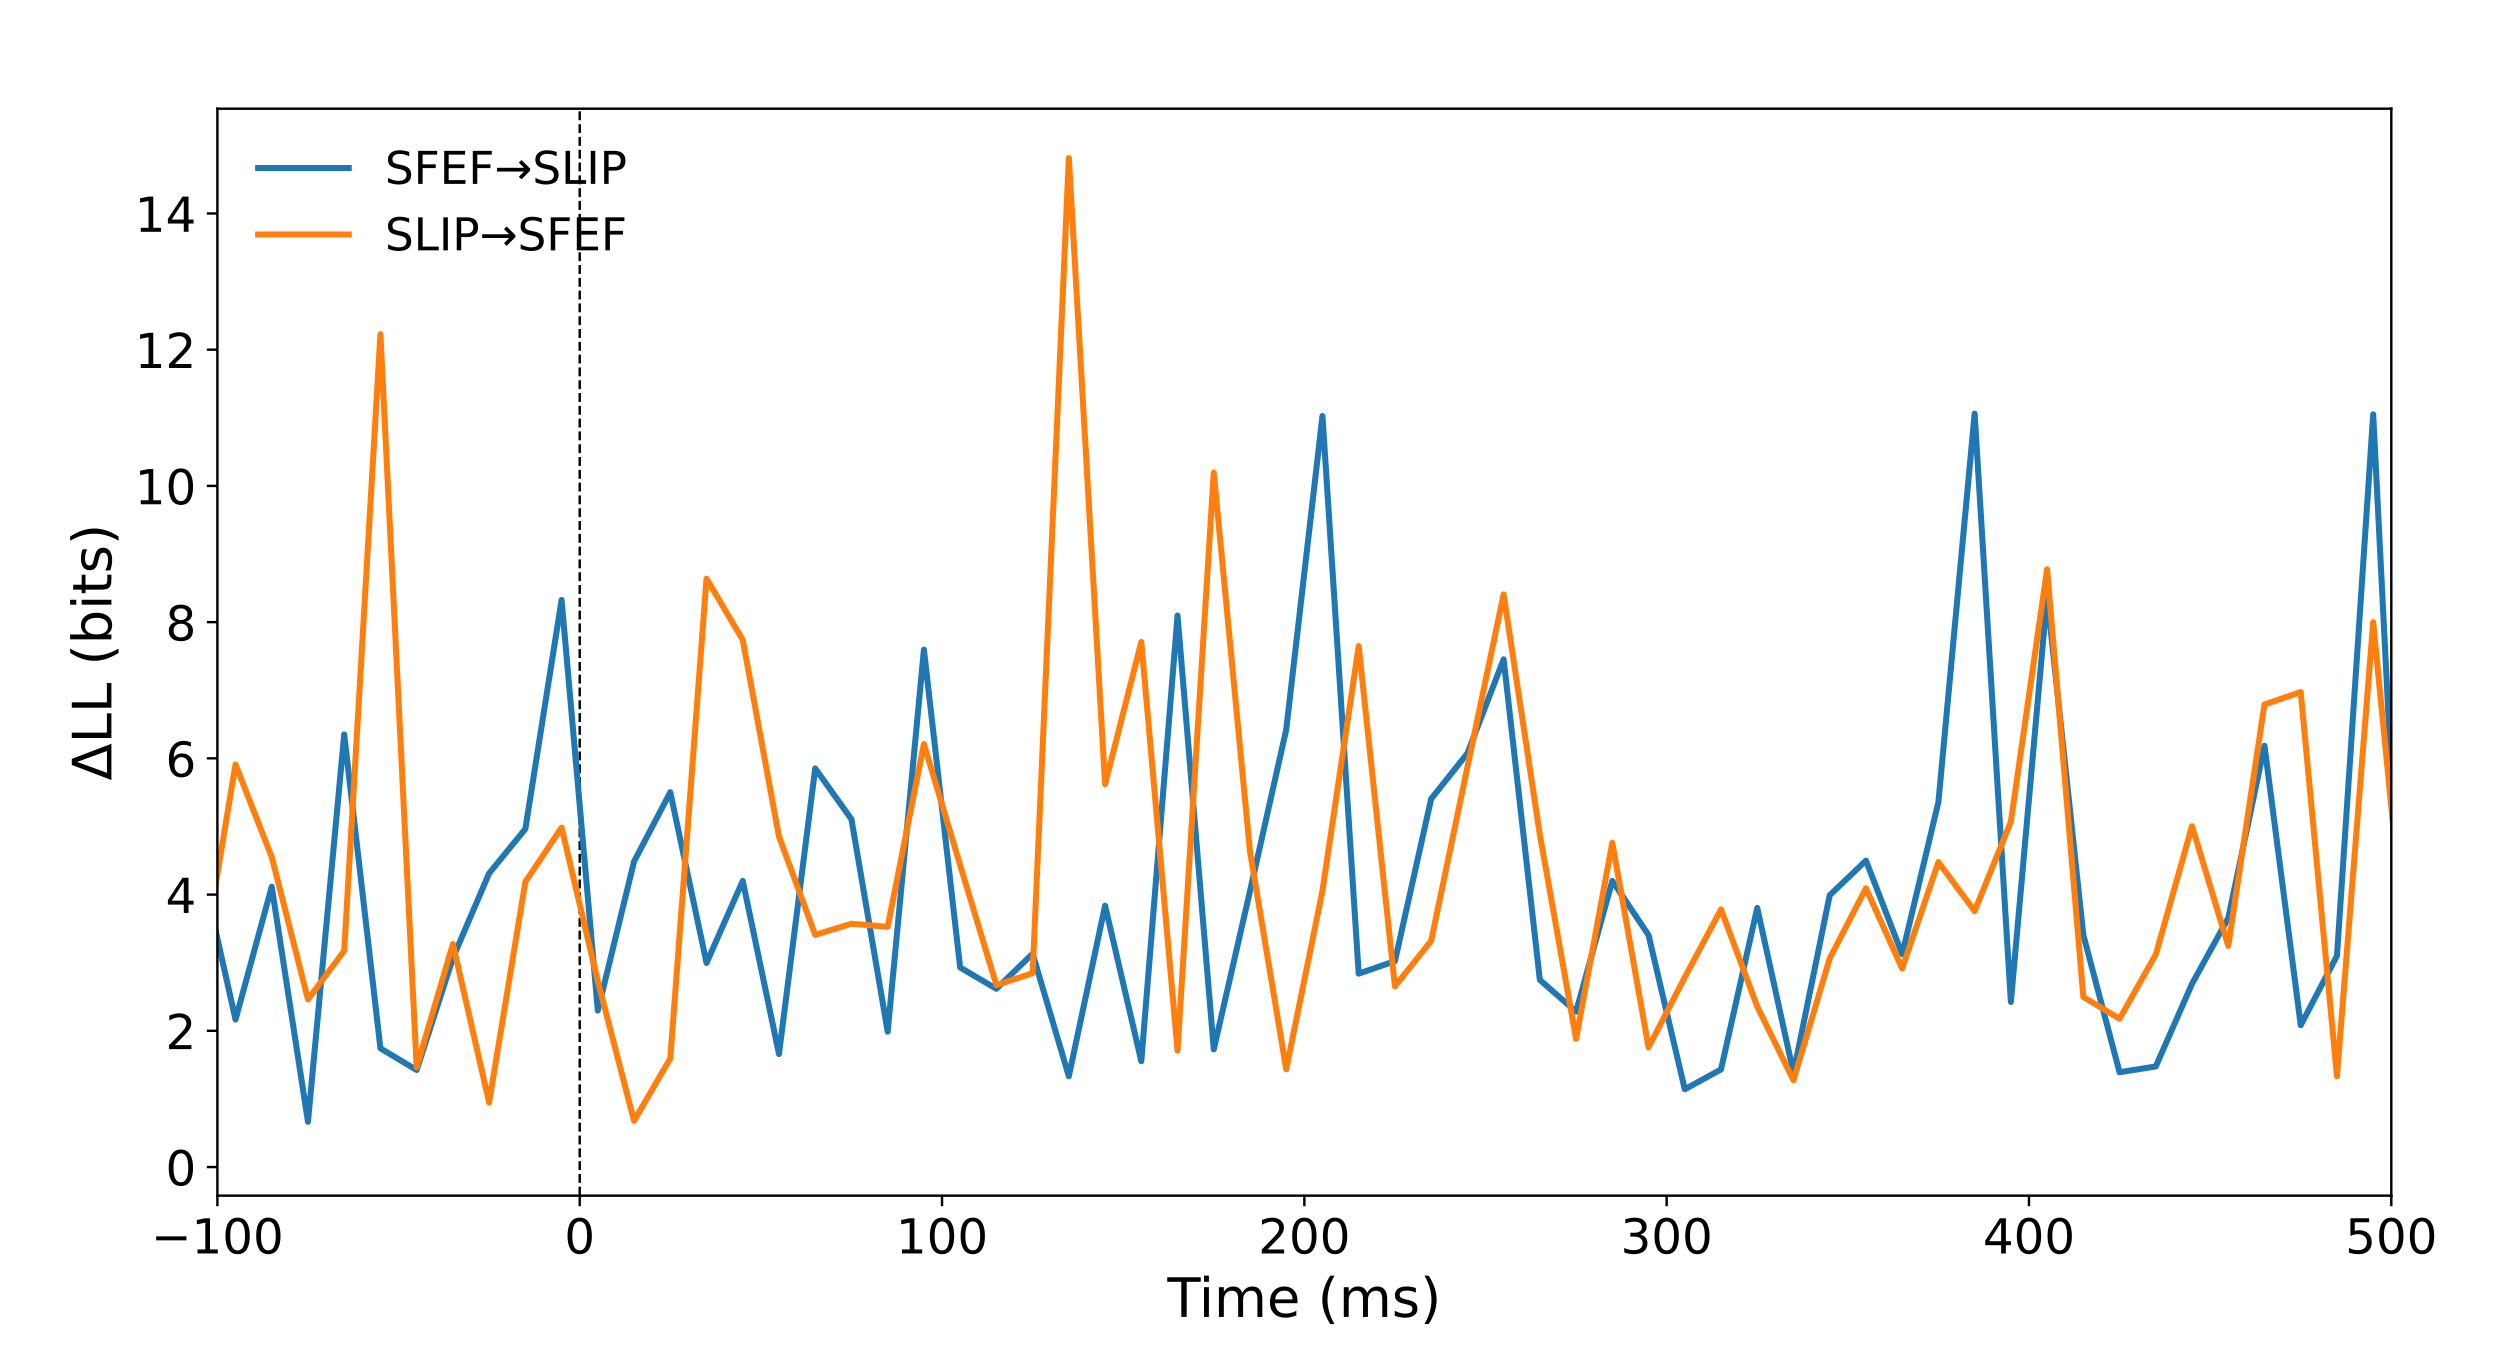
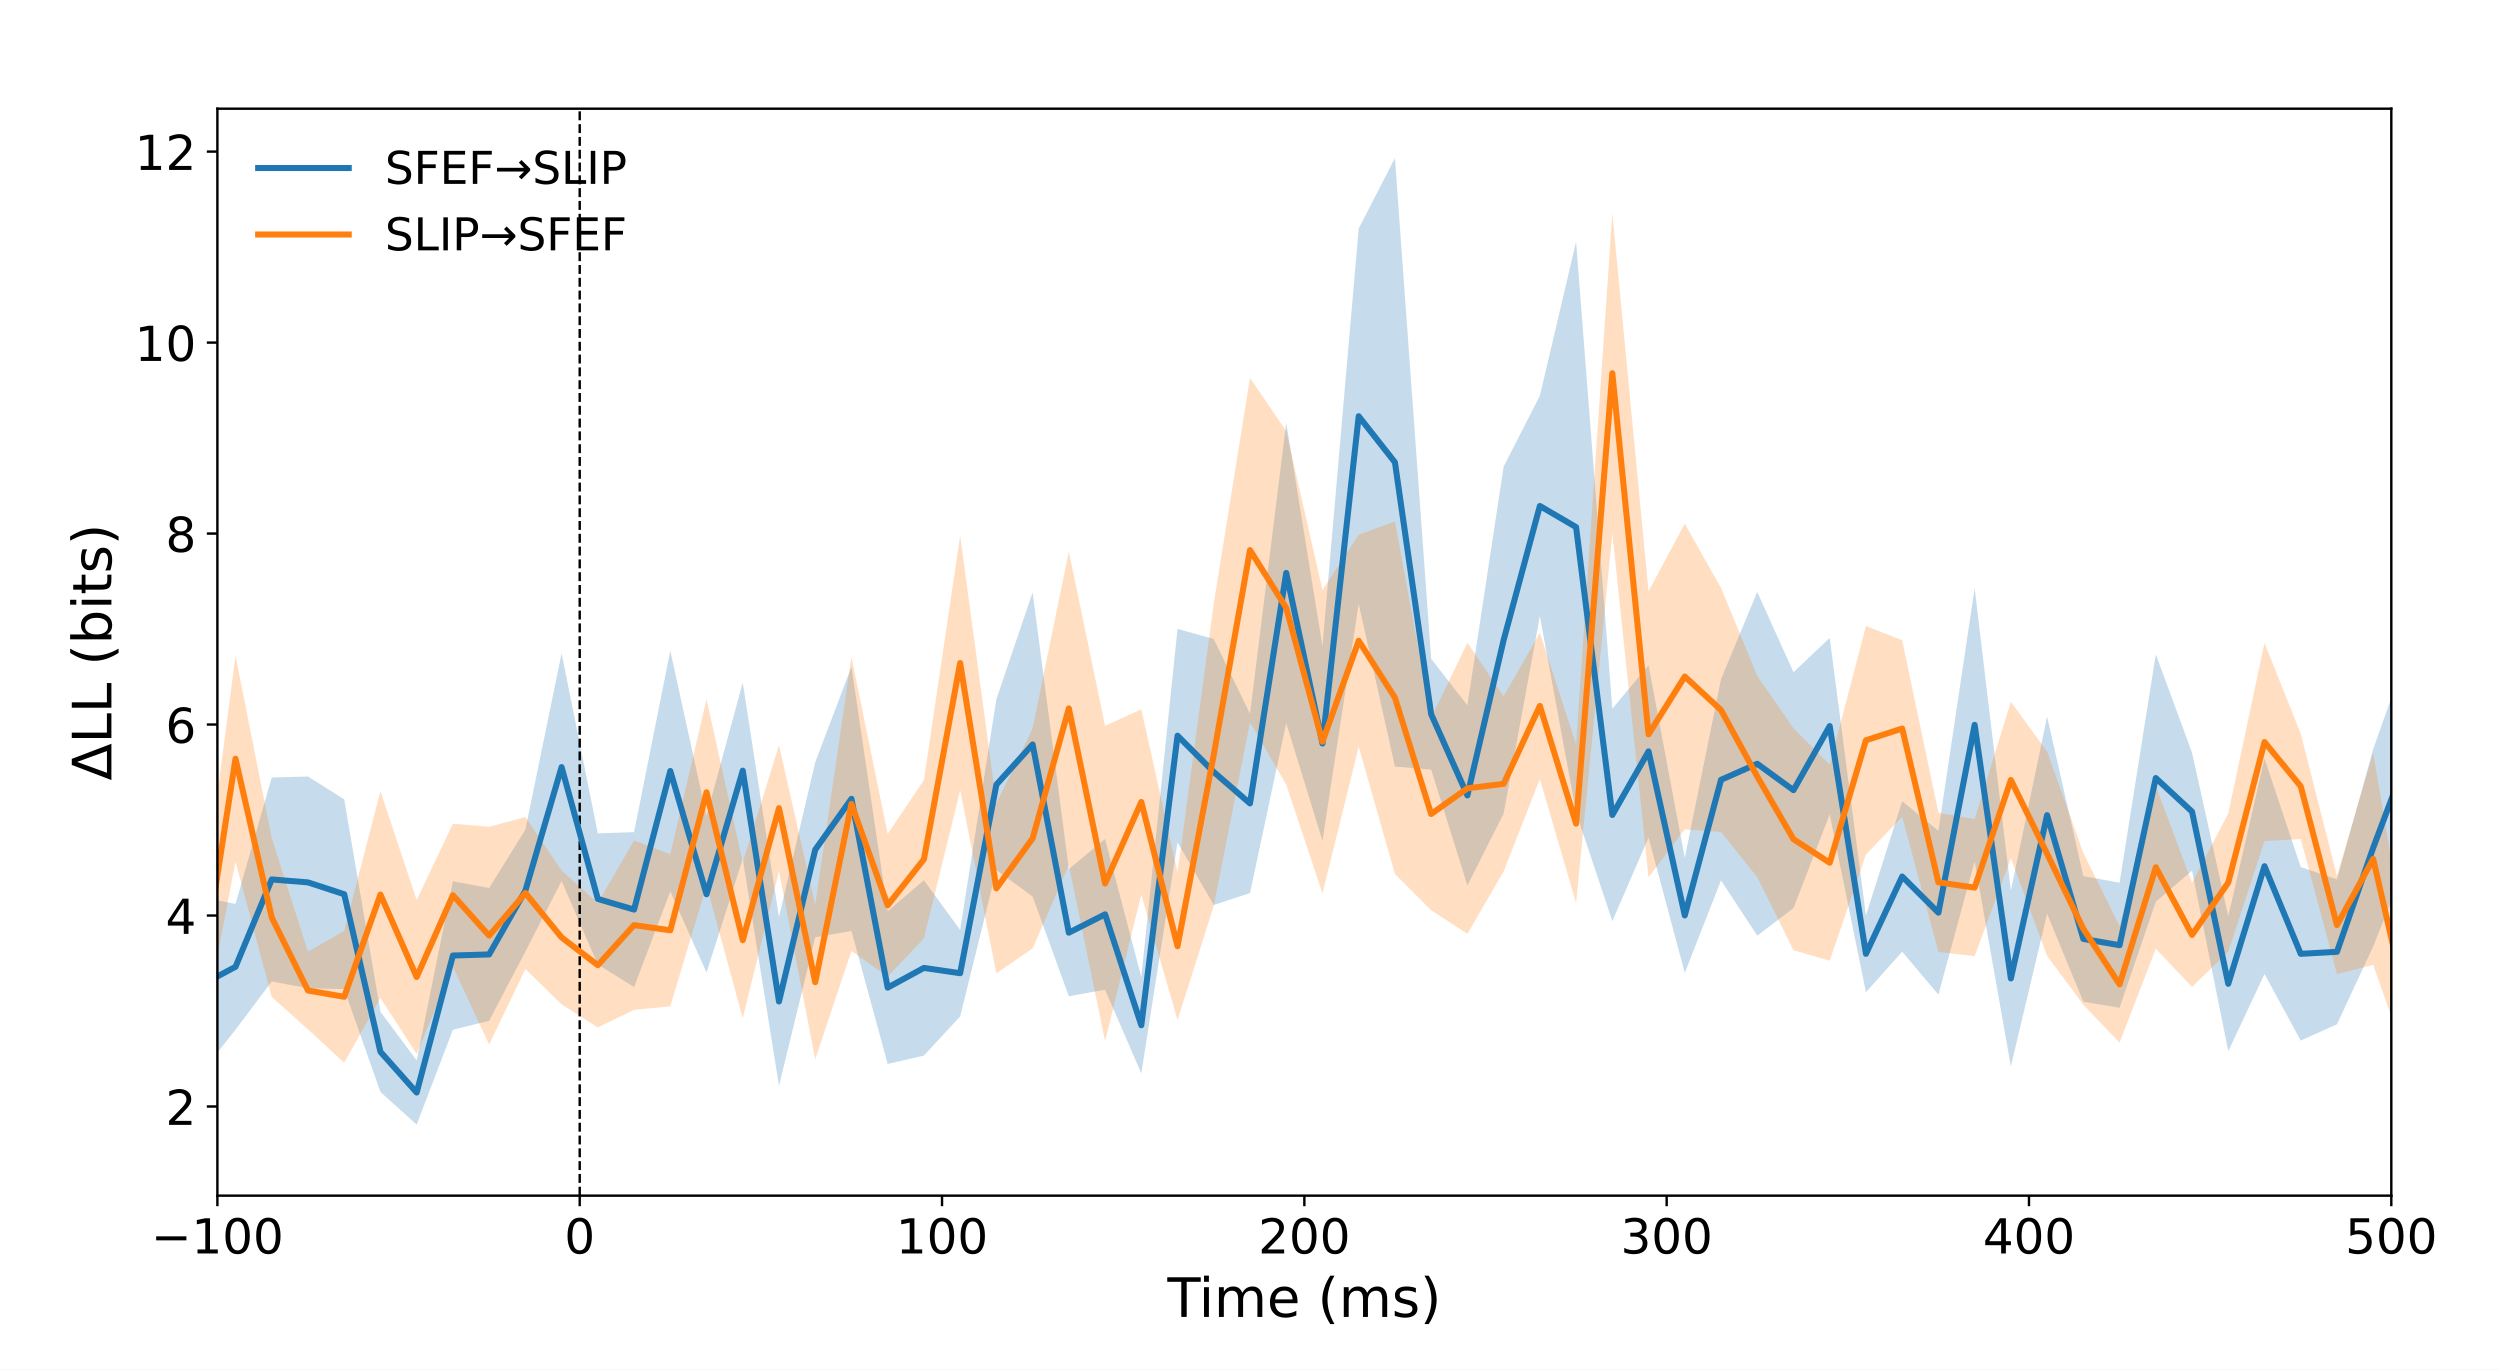
<svg xmlns="http://www.w3.org/2000/svg" xmlns:xlink="http://www.w3.org/1999/xlink" width="828pt" height="453.6pt" viewBox="0 0 828 453.6" version="1.1">
  <defs>
    <style type="text/css">*{stroke-linejoin: round; stroke-linecap: butt}</style>
  </defs>
  <g id="figure_1">
    <g id="patch_1">
      <path d="M 0 453.6  L 828 453.6  L 828 0  L 0 0  z " style="fill: #ffffff" />
    </g>
    <g id="axes_1">
      <g id="patch_2">
        <path d="M 72 396  L 792 396  L 792 36  L 72 36  z " style="fill: #ffffff" />
      </g>
-       <g id="PolyCollection_1" />
-       <g id="PolyCollection_2" />
+       <g id="PolyCollection_1">
+         <path d="M -42 323.81  L -42 351.403  L -30 316.633  L -18 341.611  L -6 295.034  L 6 337.003  L 18 317.113  L 30 360.711  L 42 340.31  L 54 342.772  L 66 356.13  L 78 341.049  L 90 325.045  L 102 327.311  L 114 327.596  L 126 361.653  L 138 372.469  L 150 341.052  L 162 338.1  L 174 315.163  L 186 291.774  L 198 319.454  L 210 326.908  L 222 295.23  L 234 322.112  L 246 284.457  L 258 359.631  L 270 310.418  L 282 308.329  L 294 352.398  L 306 349.608  L 318 336.644  L 330 288.149  L 342 296.935  L 354 329.962  L 366 327.794  L 378 355.524  L 390 279.018  L 402 299.737  L 414 295.778  L 426 239.488  L 438 278.491  L 450 200.021  L 462 253.878  L 474 254.904  L 486 293.277  L 498 269.453  L 510 204.067  L 522 269.086  L 534 305.094  L 546 277.39  L 558 322.231  L 570 291.597  L 582 309.881  L 594 300.768  L 606 269.701  L 618 328.613  L 630 315.222  L 642 329.412  L 654 285.314  L 666 353.198  L 678 302.64  L 690 331.762  L 702 333.764  L 714 298.656  L 726 288.367  L 738 348.176  L 750 322.582  L 762 344.646  L 774 339.248  L 786 313.454  L 798 283.507  L 810 362.064  L 822 359.483  L 834 309.945  L 846 356.916  L 858 340.662  L 870 341.305  L 882 333.726  L 894 329.986  L 906 311.471  L 918 316.832  L 930 306.65  L 942 332.882  L 954 332.125  L 966 374.692  L 978 344.55  L 990 350.587  L 1002 365.658  L 1014 325.426  L 1026 346.482  L 1038 346.542  L 1050 342.263  L 1062 304.41  L 1074 345.69  L 1086 305.715  L 1098 360.466  L 1110 351.551  L 1122 317.39  L 1134 350.895  L 1146 340.736  L 1146 295.795  L 1146 295.795  L 1134 294.956  L 1122 277.724  L 1110 298.238  L 1098 326.122  L 1086 251.211  L 1074 302.89  L 1062 228.926  L 1050 304.839  L 1038 268.603  L 1026 326.225  L 1014 290.484  L 1002 334.159  L 990 289.973  L 978 274.309  L 966 346.298  L 954 286.608  L 942 289.242  L 930 238.589  L 918 290.558  L 906 265.287  L 894 277.618  L 882 283.159  L 870 309.713  L 858 240.404  L 846 300.108  L 834 248.112  L 822 314.09  L 810 328.869  L 798 214.25  L 786 248.105  L 774 291.24  L 762 287.172  L 750 251.197  L 738 303.493  L 726 249.259  L 714 216.713  L 702 292.341  L 690 290.17  L 678 237.322  L 666 294.943  L 654 194.832  L 642 275.155  L 630 265.376  L 618 303.209  L 606 211.263  L 594 222.63  L 582 196.046  L 570 224.952  L 558 284.149  L 546 220.322  L 534 234.723  L 522 80.078  L 510 131.084  L 498 154.537  L 486 233.616  L 474 218.186  L 462 52.364  L 450 75.694  L 438 214.007  L 426 140.022  L 414 236.423  L 402 211.632  L 390 208.292  L 378 323.6  L 366 277.861  L 354 287.836  L 342 196.19  L 330 231.592  L 318 308.008  L 306 291.536  L 294 301.803  L 282 220.815  L 270 252.449  L 258 303.76  L 246 226.031  L 234 270.252  L 222 215.486  L 210 275.6  L 198 276.009  L 186 216.368  L 174 274.796  L 162 294.118  L 150 291.886  L 138 351.235  L 126 335.068  L 114 264.741  L 102 257.181  L 90 257.504  L 78 299.362  L 66 297.043  L 54 255.752  L 42 287.819  L 30 338.932  L 18 257.143  L 6 285.177  L -6 242.581  L -18 300.418  L -30 261.885  L -42 323.81  z " clip-path="url(#p9a3931a540)" style="fill: #1f77b4; fill-opacity: 0.25" />
+       </g>
+       <g id="PolyCollection_2">
+         <path d="M -42 298.247  L -42 347.319  L -30 347.337  L -18 353.055  L -6 334.05  L 6 351.266  L 18 318.755  L 30 349.376  L 42 345.676  L 54 362.191  L 66 347.947  L 78 285.383  L 90 330.202  L 102 340.924  L 114 351.962  L 126 330.522  L 138 349.063  L 150 320.17  L 162 345.936  L 174 320.926  L 186 332.647  L 198 340.263  L 210 334.461  L 222 333.292  L 234 293.237  L 246 337.195  L 258 288.486  L 270 350.878  L 282 314.958  L 294 323.452  L 306 310.805  L 318 261.742  L 330 322.365  L 342 314.128  L 354 286.562  L 366 344.815  L 378 296.267  L 390 337.813  L 402 300.015  L 414 239.237  L 426 259.867  L 438 295.88  L 450 247.335  L 462 289.453  L 474 301.457  L 486 309.282  L 498 288.607  L 510 258.039  L 522 299.06  L 534 176.634  L 546 290.566  L 558 274.677  L 570 275.575  L 582 290.51  L 594 314.707  L 606 318.18  L 618 283.013  L 630 270.519  L 642 315.285  L 654 316.674  L 666 284.24  L 678 316.592  L 690 332.771  L 702 345.322  L 714 314.214  L 726 326.858  L 738 315.23  L 750 278.588  L 762 277.857  L 774 322.619  L 786 319.581  L 798 353.628  L 810 363.021  L 822 321.623  L 834 348.558  L 846 339.119  L 858 344.843  L 870 328.914  L 882 328.808  L 894 342.382  L 906 325.873  L 918 297.002  L 930 359.709  L 942 338.725  L 954 379.636  L 966 319.005  L 978 355.984  L 990 317.228  L 1002 348.629  L 1014 339.993  L 1026 330.297  L 1038 342.227  L 1050 342.572  L 1062 319.59  L 1074 336.363  L 1086 325.254  L 1098 320.94  L 1110 323.769  L 1122 331.071  L 1134 329.947  L 1146 317.897  L 1146 276.479  L 1146 276.479  L 1134 266.158  L 1122 285.01  L 1110 281.891  L 1098 281.456  L 1086 286.515  L 1074 282.444  L 1062 263.993  L 1050 261.647  L 1038 276.962  L 1026 244.231  L 1014 274.393  L 1002 326.068  L 990 276.57  L 978 327.953  L 966 260.943  L 954 351.372  L 942 290.464  L 930 328.098  L 918 233.677  L 906 286.231  L 894 314.279  L 882 256.185  L 870 317.722  L 858 318.927  L 846 316.821  L 834 292.441  L 822 274.357  L 810 338.232  L 798 319.907  L 786 249.377  L 774 290.136  L 762 242.988  L 750 212.953  L 738 269.399  L 726 292.391  L 714 260.275  L 702 306.726  L 690 282.513  L 678 248.927  L 666 232.428  L 654 271.283  L 642 269.178  L 630 212.07  L 618 207.342  L 606 253.298  L 594 241.191  L 582 223.846  L 570 194.757  L 558 173.44  L 546 195.858  L 534 70.631  L 522 246.516  L 510 209.57  L 498 230.63  L 486 212.884  L 474 237.731  L 462 172.689  L 450 177.106  L 438 195.421  L 426 142.806  L 414 125.157  L 402 199.877  L 390 288.954  L 378 234.935  L 366 240.397  L 354 182.687  L 342 241.212  L 330 266.089  L 318 177.461  L 306 258.363  L 294 276.212  L 282 217.576  L 270 299.698  L 258 246.842  L 246 285.599  L 234 231.613  L 222 282.94  L 210 278.334  L 198 299.078  L 186 288.303  L 174 270.603  L 162 273.834  L 150 272.809  L 138 298.105  L 126 262.051  L 114 308.314  L 102 315.186  L 90 277.567  L 78 217.22  L 66 309.142  L 54 286.384  L 42 291.676  L 30 316.055  L 18 257.276  L 6 294.462  L -6 306.339  L -18 310.326  L -30 306.762  L -42 298.247  z " clip-path="url(#p9a3931a540)" style="fill: #ff7f0e; fill-opacity: 0.25" />
+       </g>
      <g id="matplotlib.axis_1">
        <g id="xtick_1">
          <g id="line2d_1">
            <defs>
-               <path id="m8a03bd7e04" d="M 0 0  L 0 3.5  " style="stroke: #000000; stroke-width: 0.8" />
-             </defs>
-             <g>
-               <use xlink:href="#m8a03bd7e04" x="72" y="396" style="stroke: #000000; stroke-width: 0.8" />
+               <path id="m51366a68a1" d="M 0 0  L 0 3.5  " style="stroke: #000000; stroke-width: 0.8" />
+             </defs>
+             <g>
+               <use xlink:href="#m51366a68a1" x="72" y="396" style="stroke: #000000; stroke-width: 0.8" />
            </g>
          </g>
          <g id="text_1">
            <g transform="translate(50.02625 415.1575) scale(0.16 -0.16)">
              <defs>
                <path id="DejaVuSans-2212" d="M 678 2272  L 4684 2272  L 4684 1741  L 678 1741  L 678 2272  z " transform="scale(0.015625)" />
                <path id="DejaVuSans-31" d="M 794 531  L 1825 531  L 1825 4091  L 703 3866  L 703 4441  L 1819 4666  L 2450 4666  L 2450 531  L 3481 531  L 3481 0  L 794 0  L 794 531  z " transform="scale(0.015625)" />
                <path id="DejaVuSans-30" d="M 2034 4250  Q 1547 4250 1301 3770  Q 1056 3291 1056 2328  Q 1056 1369 1301 889  Q 1547 409 2034 409  Q 2525 409 2770 889  Q 3016 1369 3016 2328  Q 3016 3291 2770 3770  Q 2525 4250 2034 4250  z M 2034 4750  Q 2819 4750 3233 4129  Q 3647 3509 3647 2328  Q 3647 1150 3233 529  Q 2819 -91 2034 -91  Q 1250 -91 836 529  Q 422 1150 422 2328  Q 422 3509 836 4129  Q 1250 4750 2034 4750  z " transform="scale(0.015625)" />
              </defs>
              <use xlink:href="#DejaVuSans-2212" />
              <use xlink:href="#DejaVuSans-31" x="83.789" />
              <use xlink:href="#DejaVuSans-30" x="147.412" />
              <use xlink:href="#DejaVuSans-30" x="211.035" />
            </g>
          </g>
        </g>
        <g id="xtick_2">
          <g id="line2d_2">
            <g>
-               <use xlink:href="#m8a03bd7e04" x="192" y="396" style="stroke: #000000; stroke-width: 0.8" />
+               <use xlink:href="#m51366a68a1" x="192" y="396" style="stroke: #000000; stroke-width: 0.8" />
            </g>
          </g>
          <g id="text_2">
            <g transform="translate(186.91 415.1575) scale(0.16 -0.16)">
              <use xlink:href="#DejaVuSans-30" />
            </g>
          </g>
        </g>
        <g id="xtick_3">
          <g id="line2d_3">
            <g>
-               <use xlink:href="#m8a03bd7e04" x="312" y="396" style="stroke: #000000; stroke-width: 0.8" />
+               <use xlink:href="#m51366a68a1" x="312" y="396" style="stroke: #000000; stroke-width: 0.8" />
            </g>
          </g>
          <g id="text_3">
            <g transform="translate(296.73 415.1575) scale(0.16 -0.16)">
              <use xlink:href="#DejaVuSans-31" />
              <use xlink:href="#DejaVuSans-30" x="63.623" />
              <use xlink:href="#DejaVuSans-30" x="127.246" />
            </g>
          </g>
        </g>
        <g id="xtick_4">
          <g id="line2d_4">
            <g>
-               <use xlink:href="#m8a03bd7e04" x="432" y="396" style="stroke: #000000; stroke-width: 0.8" />
+               <use xlink:href="#m51366a68a1" x="432" y="396" style="stroke: #000000; stroke-width: 0.8" />
            </g>
          </g>
          <g id="text_4">
            <g transform="translate(416.73 415.1575) scale(0.16 -0.16)">
              <defs>
                <path id="DejaVuSans-32" d="M 1228 531  L 3431 531  L 3431 0  L 469 0  L 469 531  Q 828 903 1448 1529  Q 2069 2156 2228 2338  Q 2531 2678 2651 2914  Q 2772 3150 2772 3378  Q 2772 3750 2511 3984  Q 2250 4219 1831 4219  Q 1534 4219 1204 4116  Q 875 4013 500 3803  L 500 4441  Q 881 4594 1212 4672  Q 1544 4750 1819 4750  Q 2544 4750 2975 4387  Q 3406 4025 3406 3419  Q 3406 3131 3298 2873  Q 3191 2616 2906 2266  Q 2828 2175 2409 1742  Q 1991 1309 1228 531  z " transform="scale(0.015625)" />
              </defs>
              <use xlink:href="#DejaVuSans-32" />
              <use xlink:href="#DejaVuSans-30" x="63.623" />
              <use xlink:href="#DejaVuSans-30" x="127.246" />
            </g>
          </g>
        </g>
        <g id="xtick_5">
          <g id="line2d_5">
            <g>
-               <use xlink:href="#m8a03bd7e04" x="552" y="396" style="stroke: #000000; stroke-width: 0.8" />
+               <use xlink:href="#m51366a68a1" x="552" y="396" style="stroke: #000000; stroke-width: 0.8" />
            </g>
          </g>
          <g id="text_5">
            <g transform="translate(536.73 415.1575) scale(0.16 -0.16)">
              <defs>
                <path id="DejaVuSans-33" d="M 2597 2516  Q 3050 2419 3304 2112  Q 3559 1806 3559 1356  Q 3559 666 3084 287  Q 2609 -91 1734 -91  Q 1441 -91 1130 -33  Q 819 25 488 141  L 488 750  Q 750 597 1062 519  Q 1375 441 1716 441  Q 2309 441 2620 675  Q 2931 909 2931 1356  Q 2931 1769 2642 2001  Q 2353 2234 1838 2234  L 1294 2234  L 1294 2753  L 1863 2753  Q 2328 2753 2575 2939  Q 2822 3125 2822 3475  Q 2822 3834 2567 4026  Q 2313 4219 1838 4219  Q 1578 4219 1281 4162  Q 984 4106 628 3988  L 628 4550  Q 988 4650 1302 4700  Q 1616 4750 1894 4750  Q 2613 4750 3031 4423  Q 3450 4097 3450 3541  Q 3450 3153 3228 2886  Q 3006 2619 2597 2516  z " transform="scale(0.015625)" />
              </defs>
              <use xlink:href="#DejaVuSans-33" />
              <use xlink:href="#DejaVuSans-30" x="63.623" />
              <use xlink:href="#DejaVuSans-30" x="127.246" />
            </g>
          </g>
        </g>
        <g id="xtick_6">
          <g id="line2d_6">
            <g>
-               <use xlink:href="#m8a03bd7e04" x="672" y="396" style="stroke: #000000; stroke-width: 0.8" />
+               <use xlink:href="#m51366a68a1" x="672" y="396" style="stroke: #000000; stroke-width: 0.8" />
            </g>
          </g>
          <g id="text_6">
            <g transform="translate(656.73 415.1575) scale(0.16 -0.16)">
              <defs>
                <path id="DejaVuSans-34" d="M 2419 4116  L 825 1625  L 2419 1625  L 2419 4116  z M 2253 4666  L 3047 4666  L 3047 1625  L 3713 1625  L 3713 1100  L 3047 1100  L 3047 0  L 2419 0  L 2419 1100  L 313 1100  L 313 1709  L 2253 4666  z " transform="scale(0.015625)" />
              </defs>
              <use xlink:href="#DejaVuSans-34" />
              <use xlink:href="#DejaVuSans-30" x="63.623" />
              <use xlink:href="#DejaVuSans-30" x="127.246" />
            </g>
          </g>
        </g>
        <g id="xtick_7">
          <g id="line2d_7">
            <g>
-               <use xlink:href="#m8a03bd7e04" x="792" y="396" style="stroke: #000000; stroke-width: 0.8" />
+               <use xlink:href="#m51366a68a1" x="792" y="396" style="stroke: #000000; stroke-width: 0.8" />
            </g>
          </g>
          <g id="text_7">
            <g transform="translate(776.73 415.1575) scale(0.16 -0.16)">
              <defs>
                <path id="DejaVuSans-35" d="M 691 4666  L 3169 4666  L 3169 4134  L 1269 4134  L 1269 2991  Q 1406 3038 1543 3061  Q 1681 3084 1819 3084  Q 2600 3084 3056 2656  Q 3513 2228 3513 1497  Q 3513 744 3044 326  Q 2575 -91 1722 -91  Q 1428 -91 1123 -41  Q 819 9 494 109  L 494 744  Q 775 591 1075 516  Q 1375 441 1709 441  Q 2250 441 2565 725  Q 2881 1009 2881 1497  Q 2881 1984 2565 2268  Q 2250 2553 1709 2553  Q 1456 2553 1204 2497  Q 953 2441 691 2322  L 691 4666  z " transform="scale(0.015625)" />
              </defs>
              <use xlink:href="#DejaVuSans-35" />
              <use xlink:href="#DejaVuSans-30" x="63.623" />
              <use xlink:href="#DejaVuSans-30" x="127.246" />
            </g>
          </g>
        </g>
        <g id="text_8">
          <g transform="translate(386.6414 436.1622) scale(0.18 -0.18)">
            <defs>
              <path id="DejaVuSans-54" d="M -19 4666  L 3928 4666  L 3928 4134  L 2272 4134  L 2272 0  L 1638 0  L 1638 4134  L -19 4134  L -19 4666  z " transform="scale(0.015625)" />
              <path id="DejaVuSans-69" d="M 603 3500  L 1178 3500  L 1178 0  L 603 0  L 603 3500  z M 603 4863  L 1178 4863  L 1178 4134  L 603 4134  L 603 4863  z " transform="scale(0.015625)" />
              <path id="DejaVuSans-6d" d="M 3328 2828  Q 3544 3216 3844 3400  Q 4144 3584 4550 3584  Q 5097 3584 5394 3201  Q 5691 2819 5691 2113  L 5691 0  L 5113 0  L 5113 2094  Q 5113 2597 4934 2840  Q 4756 3084 4391 3084  Q 3944 3084 3684 2787  Q 3425 2491 3425 1978  L 3425 0  L 2847 0  L 2847 2094  Q 2847 2600 2669 2842  Q 2491 3084 2119 3084  Q 1678 3084 1418 2786  Q 1159 2488 1159 1978  L 1159 0  L 581 0  L 581 3500  L 1159 3500  L 1159 2956  Q 1356 3278 1631 3431  Q 1906 3584 2284 3584  Q 2666 3584 2933 3390  Q 3200 3197 3328 2828  z " transform="scale(0.015625)" />
              <path id="DejaVuSans-65" d="M 3597 1894  L 3597 1613  L 953 1613  Q 991 1019 1311 708  Q 1631 397 2203 397  Q 2534 397 2845 478  Q 3156 559 3463 722  L 3463 178  Q 3153 47 2828 -22  Q 2503 -91 2169 -91  Q 1331 -91 842 396  Q 353 884 353 1716  Q 353 2575 817 3079  Q 1281 3584 2069 3584  Q 2775 3584 3186 3129  Q 3597 2675 3597 1894  z M 3022 2063  Q 3016 2534 2758 2815  Q 2500 3097 2075 3097  Q 1594 3097 1305 2825  Q 1016 2553 972 2059  L 3022 2063  z " transform="scale(0.015625)" />
              <path id="DejaVuSans-20" transform="scale(0.015625)" />
              <path id="DejaVuSans-28" d="M 1984 4856  Q 1566 4138 1362 3434  Q 1159 2731 1159 2009  Q 1159 1288 1364 580  Q 1569 -128 1984 -844  L 1484 -844  Q 1016 -109 783 600  Q 550 1309 550 2009  Q 550 2706 781 3412  Q 1013 4119 1484 4856  L 1984 4856  z " transform="scale(0.015625)" />
              <path id="DejaVuSans-73" d="M 2834 3397  L 2834 2853  Q 2591 2978 2328 3040  Q 2066 3103 1784 3103  Q 1356 3103 1142 2972  Q 928 2841 928 2578  Q 928 2378 1081 2264  Q 1234 2150 1697 2047  L 1894 2003  Q 2506 1872 2764 1633  Q 3022 1394 3022 966  Q 3022 478 2636 193  Q 2250 -91 1575 -91  Q 1294 -91 989 -36  Q 684 19 347 128  L 347 722  Q 666 556 975 473  Q 1284 391 1588 391  Q 1994 391 2212 530  Q 2431 669 2431 922  Q 2431 1156 2273 1281  Q 2116 1406 1581 1522  L 1381 1569  Q 847 1681 609 1914  Q 372 2147 372 2553  Q 372 3047 722 3315  Q 1072 3584 1716 3584  Q 2034 3584 2315 3537  Q 2597 3491 2834 3397  z " transform="scale(0.015625)" />
              <path id="DejaVuSans-29" d="M 513 4856  L 1013 4856  Q 1481 4119 1714 3412  Q 1947 2706 1947 2009  Q 1947 1309 1714 600  Q 1481 -109 1013 -844  L 513 -844  Q 928 -128 1133 580  Q 1338 1288 1338 2009  Q 1338 2731 1133 3434  Q 928 4138 513 4856  z " transform="scale(0.015625)" />
            </defs>
            <use xlink:href="#DejaVuSans-54" />
            <use xlink:href="#DejaVuSans-69" x="57.959" />
            <use xlink:href="#DejaVuSans-6d" x="85.742" />
            <use xlink:href="#DejaVuSans-65" x="183.154" />
            <use xlink:href="#DejaVuSans-20" x="244.678" />
            <use xlink:href="#DejaVuSans-28" x="276.465" />
            <use xlink:href="#DejaVuSans-6d" x="315.479" />
            <use xlink:href="#DejaVuSans-73" x="412.891" />
            <use xlink:href="#DejaVuSans-29" x="464.99" />
          </g>
        </g>
      </g>
      <g id="matplotlib.axis_2">
        <g id="ytick_1">
          <g id="line2d_8">
            <defs>
-               <path id="m0dface7adf" d="M 0 0  L -3.5 0  " style="stroke: #000000; stroke-width: 0.8" />
-             </defs>
-             <g>
-               <use xlink:href="#m0dface7adf" x="72" y="386.519" style="stroke: #000000; stroke-width: 0.8" />
+               <path id="md2beca67a8" d="M 0 0  L -3.5 0  " style="stroke: #000000; stroke-width: 0.8" />
+             </defs>
+             <g>
+               <use xlink:href="#md2beca67a8" x="72" y="366.474" style="stroke: #000000; stroke-width: 0.8" />
            </g>
          </g>
          <g id="text_9">
-             <g transform="translate(54.82 392.5982) scale(0.16 -0.16)">
-               <use xlink:href="#DejaVuSans-30" />
+             <g transform="translate(54.82 372.5531) scale(0.16 -0.16)">
+               <use xlink:href="#DejaVuSans-32" />
            </g>
          </g>
        </g>
        <g id="ytick_2">
          <g id="line2d_9">
            <g>
-               <use xlink:href="#m0dface7adf" x="72" y="341.402" style="stroke: #000000; stroke-width: 0.8" />
+               <use xlink:href="#md2beca67a8" x="72" y="303.221" style="stroke: #000000; stroke-width: 0.8" />
            </g>
          </g>
          <g id="text_10">
-             <g transform="translate(54.82 347.4806) scale(0.16 -0.16)">
-               <use xlink:href="#DejaVuSans-32" />
+             <g transform="translate(54.82 309.3002) scale(0.16 -0.16)">
+               <use xlink:href="#DejaVuSans-34" />
            </g>
          </g>
        </g>
        <g id="ytick_3">
          <g id="line2d_10">
            <g>
-               <use xlink:href="#m0dface7adf" x="72" y="296.284" style="stroke: #000000; stroke-width: 0.8" />
+               <use xlink:href="#md2beca67a8" x="72" y="239.969" style="stroke: #000000; stroke-width: 0.8" />
            </g>
          </g>
          <g id="text_11">
-             <g transform="translate(54.82 302.3629) scale(0.16 -0.16)">
-               <use xlink:href="#DejaVuSans-34" />
+             <g transform="translate(54.82 246.0474) scale(0.16 -0.16)">
+               <defs>
+                 <path id="DejaVuSans-36" d="M 2113 2584  Q 1688 2584 1439 2293  Q 1191 2003 1191 1497  Q 1191 994 1439 701  Q 1688 409 2113 409  Q 2538 409 2786 701  Q 3034 994 3034 1497  Q 3034 2003 2786 2293  Q 2538 2584 2113 2584  z M 3366 4563  L 3366 3988  Q 3128 4100 2886 4159  Q 2644 4219 2406 4219  Q 1781 4219 1451 3797  Q 1122 3375 1075 2522  Q 1259 2794 1537 2939  Q 1816 3084 2150 3084  Q 2853 3084 3261 2657  Q 3669 2231 3669 1497  Q 3669 778 3244 343  Q 2819 -91 2113 -91  Q 1303 -91 875 529  Q 447 1150 447 2328  Q 447 3434 972 4092  Q 1497 4750 2381 4750  Q 2619 4750 2861 4703  Q 3103 4656 3366 4563  z " transform="scale(0.015625)" />
+               </defs>
+               <use xlink:href="#DejaVuSans-36" />
            </g>
          </g>
        </g>
        <g id="ytick_4">
          <g id="line2d_11">
            <g>
-               <use xlink:href="#m0dface7adf" x="72" y="251.166" style="stroke: #000000; stroke-width: 0.8" />
+               <use xlink:href="#md2beca67a8" x="72" y="176.716" style="stroke: #000000; stroke-width: 0.8" />
            </g>
          </g>
          <g id="text_12">
-             <g transform="translate(54.82 257.2452) scale(0.16 -0.16)">
-               <defs>
-                 <path id="DejaVuSans-36" d="M 2113 2584  Q 1688 2584 1439 2293  Q 1191 2003 1191 1497  Q 1191 994 1439 701  Q 1688 409 2113 409  Q 2538 409 2786 701  Q 3034 994 3034 1497  Q 3034 2003 2786 2293  Q 2538 2584 2113 2584  z M 3366 4563  L 3366 3988  Q 3128 4100 2886 4159  Q 2644 4219 2406 4219  Q 1781 4219 1451 3797  Q 1122 3375 1075 2522  Q 1259 2794 1537 2939  Q 1816 3084 2150 3084  Q 2853 3084 3261 2657  Q 3669 2231 3669 1497  Q 3669 778 3244 343  Q 2819 -91 2113 -91  Q 1303 -91 875 529  Q 447 1150 447 2328  Q 447 3434 972 4092  Q 1497 4750 2381 4750  Q 2619 4750 2861 4703  Q 3103 4656 3366 4563  z " transform="scale(0.015625)" />
-               </defs>
-               <use xlink:href="#DejaVuSans-36" />
+             <g transform="translate(54.82 182.7945) scale(0.16 -0.16)">
+               <defs>
+                 <path id="DejaVuSans-38" d="M 2034 2216  Q 1584 2216 1326 1975  Q 1069 1734 1069 1313  Q 1069 891 1326 650  Q 1584 409 2034 409  Q 2484 409 2743 651  Q 3003 894 3003 1313  Q 3003 1734 2745 1975  Q 2488 2216 2034 2216  z M 1403 2484  Q 997 2584 770 2862  Q 544 3141 544 3541  Q 544 4100 942 4425  Q 1341 4750 2034 4750  Q 2731 4750 3128 4425  Q 3525 4100 3525 3541  Q 3525 3141 3298 2862  Q 3072 2584 2669 2484  Q 3125 2378 3379 2068  Q 3634 1759 3634 1313  Q 3634 634 3220 271  Q 2806 -91 2034 -91  Q 1263 -91 848 271  Q 434 634 434 1313  Q 434 1759 690 2068  Q 947 2378 1403 2484  z M 1172 3481  Q 1172 3119 1398 2916  Q 1625 2713 2034 2713  Q 2441 2713 2670 2916  Q 2900 3119 2900 3481  Q 2900 3844 2670 4047  Q 2441 4250 2034 4250  Q 1625 4250 1398 4047  Q 1172 3844 1172 3481  z " transform="scale(0.015625)" />
+               </defs>
+               <use xlink:href="#DejaVuSans-38" />
            </g>
          </g>
        </g>
        <g id="ytick_5">
          <g id="line2d_12">
            <g>
-               <use xlink:href="#m0dface7adf" x="72" y="206.049" style="stroke: #000000; stroke-width: 0.8" />
+               <use xlink:href="#md2beca67a8" x="72" y="113.463" style="stroke: #000000; stroke-width: 0.8" />
            </g>
          </g>
          <g id="text_13">
-             <g transform="translate(54.82 212.1276) scale(0.16 -0.16)">
-               <defs>
-                 <path id="DejaVuSans-38" d="M 2034 2216  Q 1584 2216 1326 1975  Q 1069 1734 1069 1313  Q 1069 891 1326 650  Q 1584 409 2034 409  Q 2484 409 2743 651  Q 3003 894 3003 1313  Q 3003 1734 2745 1975  Q 2488 2216 2034 2216  z M 1403 2484  Q 997 2584 770 2862  Q 544 3141 544 3541  Q 544 4100 942 4425  Q 1341 4750 2034 4750  Q 2731 4750 3128 4425  Q 3525 4100 3525 3541  Q 3525 3141 3298 2862  Q 3072 2584 2669 2484  Q 3125 2378 3379 2068  Q 3634 1759 3634 1313  Q 3634 634 3220 271  Q 2806 -91 2034 -91  Q 1263 -91 848 271  Q 434 634 434 1313  Q 434 1759 690 2068  Q 947 2378 1403 2484  z M 1172 3481  Q 1172 3119 1398 2916  Q 1625 2713 2034 2713  Q 2441 2713 2670 2916  Q 2900 3119 2900 3481  Q 2900 3844 2670 4047  Q 2441 4250 2034 4250  Q 1625 4250 1398 4047  Q 1172 3844 1172 3481  z " transform="scale(0.015625)" />
-               </defs>
-               <use xlink:href="#DejaVuSans-38" />
+             <g transform="translate(44.64 119.5417) scale(0.16 -0.16)">
+               <use xlink:href="#DejaVuSans-31" />
+               <use xlink:href="#DejaVuSans-30" x="63.623" />
            </g>
          </g>
        </g>
        <g id="ytick_6">
          <g id="line2d_13">
            <g>
-               <use xlink:href="#m0dface7adf" x="72" y="160.931" style="stroke: #000000; stroke-width: 0.8" />
+               <use xlink:href="#md2beca67a8" x="72" y="50.21" style="stroke: #000000; stroke-width: 0.8" />
            </g>
          </g>
          <g id="text_14">
-             <g transform="translate(44.64 167.0099) scale(0.16 -0.16)">
-               <use xlink:href="#DejaVuSans-31" />
-               <use xlink:href="#DejaVuSans-30" x="63.623" />
-             </g>
-           </g>
-         </g>
-         <g id="ytick_7">
-           <g id="line2d_14">
-             <g>
-               <use xlink:href="#m0dface7adf" x="72" y="115.813" style="stroke: #000000; stroke-width: 0.8" />
-             </g>
-           </g>
-           <g id="text_15">
-             <g transform="translate(44.64 121.8922) scale(0.16 -0.16)">
+             <g transform="translate(44.64 56.2888) scale(0.16 -0.16)">
              <use xlink:href="#DejaVuSans-31" />
              <use xlink:href="#DejaVuSans-32" x="63.623" />
            </g>
          </g>
        </g>
-         <g id="ytick_8">
-           <g id="line2d_15">
-             <g>
-               <use xlink:href="#m0dface7adf" x="72" y="70.696" style="stroke: #000000; stroke-width: 0.8" />
-             </g>
-           </g>
-           <g id="text_16">
-             <g transform="translate(44.64 76.77456) scale(0.16 -0.16)">
-               <use xlink:href="#DejaVuSans-31" />
-               <use xlink:href="#DejaVuSans-34" x="63.623" />
-             </g>
-           </g>
-         </g>
-         <g id="text_17">
+         <g id="text_15">
          <g transform="translate(36.89656 258.4997) rotate(-90) scale(0.18 -0.18)">
            <defs>
              <path id="DejaVuSans-394" d="M 2188 4044  L 906 525  L 3472 525  L 2188 4044  z M 50 0  L 1831 4666  L 2547 4666  L 4325 0  L 50 0  z " transform="scale(0.015625)" />
              <path id="DejaVuSans-4c" d="M 628 4666  L 1259 4666  L 1259 531  L 3531 531  L 3531 0  L 628 0  L 628 4666  z " transform="scale(0.015625)" />
              <path id="DejaVuSans-62" d="M 3116 1747  Q 3116 2381 2855 2742  Q 2594 3103 2138 3103  Q 1681 3103 1420 2742  Q 1159 2381 1159 1747  Q 1159 1113 1420 752  Q 1681 391 2138 391  Q 2594 391 2855 752  Q 3116 1113 3116 1747  z M 1159 2969  Q 1341 3281 1617 3432  Q 1894 3584 2278 3584  Q 2916 3584 3314 3078  Q 3713 2572 3713 1747  Q 3713 922 3314 415  Q 2916 -91 2278 -91  Q 1894 -91 1617 61  Q 1341 213 1159 525  L 1159 0  L 581 0  L 581 4863  L 1159 4863  L 1159 2969  z " transform="scale(0.015625)" />
              <path id="DejaVuSans-74" d="M 1172 4494  L 1172 3500  L 2356 3500  L 2356 3053  L 1172 3053  L 1172 1153  Q 1172 725 1289 603  Q 1406 481 1766 481  L 2356 481  L 2356 0  L 1766 0  Q 1100 0 847 248  Q 594 497 594 1153  L 594 3053  L 172 3053  L 172 3500  L 594 3500  L 594 4494  L 1172 4494  z " transform="scale(0.015625)" />
            </defs>
            <use xlink:href="#DejaVuSans-394" />
            <use xlink:href="#DejaVuSans-4c" x="68.408" />
            <use xlink:href="#DejaVuSans-4c" x="124.121" />
            <use xlink:href="#DejaVuSans-20" x="179.834" />
            <use xlink:href="#DejaVuSans-28" x="211.621" />
            <use xlink:href="#DejaVuSans-62" x="250.635" />
            <use xlink:href="#DejaVuSans-69" x="314.111" />
            <use xlink:href="#DejaVuSans-74" x="341.895" />
            <use xlink:href="#DejaVuSans-73" x="381.104" />
            <use xlink:href="#DejaVuSans-29" x="433.203" />
          </g>
        </g>
      </g>
+       <g id="line2d_14">
+         <path d="M 192 396  L 192 36  " clip-path="url(#p9a3931a540)" style="fill: none; stroke-dasharray: 2.96,1.28; stroke-dashoffset: 0; stroke: #000000; stroke-width: 0.8" />
+       </g>
+       <g id="line2d_15">
+         <path d="M -1 286.425  L 6 311.09  L 18 287.128  L 30 349.821  L 42 314.064  L 54 299.262  L 66 326.586  L 78 320.206  L 90 291.274  L 102 292.246  L 114 296.168  L 126 348.361  L 138 361.852  L 150 316.469  L 162 316.109  L 174 294.979  L 186 254.071  L 198 297.731  L 210 301.254  L 222 255.358  L 234 296.182  L 246 255.244  L 258 331.696  L 270 281.433  L 282 264.572  L 294 327.101  L 306 320.572  L 318 322.326  L 330 259.87  L 342 246.563  L 354 308.899  L 366 302.828  L 378 339.562  L 390 243.655  L 402 255.685  L 414 266.1  L 426 189.755  L 438 246.249  L 450 137.858  L 462 153.121  L 474 236.545  L 486 263.447  L 498 211.995  L 510 167.576  L 522 174.582  L 534 269.909  L 546 248.856  L 558 303.19  L 570 258.275  L 582 252.963  L 594 261.699  L 606 240.482  L 618 315.911  L 630 290.299  L 642 302.283  L 654 240.073  L 666 324.07  L 678 269.981  L 690 310.966  L 702 313.052  L 714 257.685  L 726 268.813  L 738 325.834  L 750 286.89  L 762 315.909  L 774 315.244  L 786 280.78  L 798 248.878  L 810 345.466  L 822 336.787  L 829 303.094  " clip-path="url(#p9a3931a540)" style="fill: none; stroke: #1f77b4; stroke-width: 2; stroke-linecap: square" />
+       </g>
      <g id="line2d_16">
-         <path d="M 192 396  L 192 36  " clip-path="url(#p66c19d5f83)" style="fill: none; stroke-dasharray: 2.96,1.28; stroke-dashoffset: 0; stroke: #000000; stroke-width: 0.8" />
-       </g>
-       <g id="line2d_17">
-         <path d="M -1 319.206  L 6 343.134  L 18 351.439  L 30 339.846  L 42 346.754  L 54 305.85  L 66 283.997  L 78 337.686  L 90 293.679  L 102 371.525  L 114 243.25  L 126 347.209  L 138 354.385  L 150 317.29  L 162 289.235  L 174 274.537  L 186 198.706  L 198 334.708  L 210 285.329  L 222 262.38  L 234 318.932  L 246 291.771  L 258 349.087  L 270 254.508  L 282 271.333  L 294 341.695  L 306 215.178  L 318 320.436  L 330 327.495  L 342 315.879  L 354 356.465  L 366 299.955  L 378 351.472  L 390 203.862  L 402 347.561  L 414 295.13  L 426 241.646  L 438 137.789  L 450 322.469  L 462 318.32  L 474 264.583  L 486 249.521  L 498 218.362  L 510 324.536  L 522 335.069  L 534 291.746  L 546 309.705  L 558 360.771  L 570 354.192  L 582 300.684  L 594 355.31  L 606 296.494  L 618 285.039  L 630 316.053  L 642 265.632  L 654 137  L 666 331.852  L 678 197.448  L 690 309.652  L 702 355.131  L 714 353.208  L 726 325.843  L 738 304.034  L 750 246.988  L 762 339.553  L 774 316.563  L 786 137.253  L 798 374.158  L 810 305.634  L 822 261.353  L 829 304.223  " clip-path="url(#p66c19d5f83)" style="fill: none; stroke: #1f77b4; stroke-width: 2; stroke-linecap: square" />
-       </g>
-       <g id="line2d_18">
-         <path d="M -1 240.564  L 6 179.511  L 18 188.366  L 30 279.968  L 42 285.353  L 54 351.945  L 66 325.753  L 78 253.186  L 90 283.821  L 102 330.997  L 114 314.91  L 126 110.689  L 138 353.509  L 150 312.669  L 162 365.172  L 174 292.074  L 186 274.121  L 198 324.961  L 210 371.23  L 222 350.585  L 234 191.653  L 246 211.933  L 258 277.06  L 270 309.627  L 282 305.943  L 294 306.961  L 306 246.431  L 318 286.517  L 330 326.27  L 342 322.323  L 354 52.364  L 366 259.719  L 378 212.613  L 390 347.972  L 402 156.511  L 414 282.046  L 426 354.157  L 438 295.054  L 450 214.008  L 462 326.668  L 474 311.64  L 486 254.135  L 498 196.863  L 510 276.441  L 522 344.064  L 534 279.113  L 546 346.888  L 558 323.703  L 570 301.211  L 582 333.365  L 594 357.79  L 606 317.45  L 618 294.201  L 630 320.791  L 642 285.554  L 654 301.748  L 666 272.16  L 678 188.542  L 690 330.195  L 702 337.41  L 714 316.14  L 726 273.63  L 738 313.275  L 750 233.315  L 762 229.213  L 774 356.471  L 786 206.076  L 798 328.537  L 810 365.279  L 822 286.931  L 829 228.506  " clip-path="url(#p66c19d5f83)" style="fill: none; stroke: #ff7f0e; stroke-width: 2; stroke-linecap: square" />
+         <path d="M -1 321.307  L 6 322.864  L 18 288.015  L 30 332.716  L 42 318.676  L 54 324.287  L 66 328.544  L 78 251.302  L 90 303.884  L 102 328.055  L 114 330.138  L 126 296.286  L 138 323.584  L 150 296.489  L 162 309.885  L 174 295.765  L 186 310.475  L 198 319.67  L 210 306.398  L 222 308.116  L 234 262.425  L 246 311.397  L 258 267.664  L 270 325.288  L 282 266.267  L 294 299.832  L 306 284.584  L 318 219.602  L 330 294.227  L 342 277.67  L 354 234.625  L 366 292.606  L 378 265.601  L 390 313.384  L 402 249.946  L 414 182.197  L 426 201.336  L 438 245.651  L 450 212.22  L 462 231.071  L 474 269.594  L 486 261.083  L 498 259.619  L 510 233.804  L 522 272.788  L 534 123.633  L 546 243.212  L 558 224.058  L 570 235.166  L 582 257.178  L 594 277.949  L 606 285.739  L 618 245.177  L 630 241.294  L 642 292.231  L 654 293.978  L 666 258.334  L 678 282.76  L 690 307.642  L 702 326.024  L 714 287.245  L 726 309.624  L 738 292.315  L 750 245.77  L 762 260.423  L 774 306.377  L 786 284.479  L 798 336.767  L 810 350.626  L 822 297.99  L 829 311.12  " clip-path="url(#p9a3931a540)" style="fill: none; stroke: #ff7f0e; stroke-width: 2; stroke-linecap: square" />
      </g>
      <g id="patch_3">
        <path d="M 72 396  L 72 36  " style="fill: none; stroke: #000000; stroke-width: 0.8; stroke-linejoin: miter; stroke-linecap: square" />
      </g>
      <g id="patch_4">
        <path d="M 792 396  L 792 36  " style="fill: none; stroke: #000000; stroke-width: 0.8; stroke-linejoin: miter; stroke-linecap: square" />
      </g>
      <g id="patch_5">
        <path d="M 72 396  L 792 396  " style="fill: none; stroke: #000000; stroke-width: 0.8; stroke-linejoin: miter; stroke-linecap: square" />
      </g>
      <g id="patch_6">
        <path d="M 72 36  L 792 36  " style="fill: none; stroke: #000000; stroke-width: 0.8; stroke-linejoin: miter; stroke-linecap: square" />
      </g>
      <g id="legend_1">
-         <g id="line2d_19">
+         <g id="line2d_17">
          <path d="M 85.5 55.648  L 100.5 55.648  L 115.5 55.648  " style="fill: none; stroke: #1f77b4; stroke-width: 2; stroke-linecap: square" />
        </g>
-         <g id="text_18">
+         <g id="text_16">
          <g transform="translate(127.5 60.89766) scale(0.15 -0.15)">
            <defs>
              <path id="DejaVuSans-53" d="M 3425 4513  L 3425 3897  Q 3066 4069 2747 4153  Q 2428 4238 2131 4238  Q 1616 4238 1336 4038  Q 1056 3838 1056 3469  Q 1056 3159 1242 3001  Q 1428 2844 1947 2747  L 2328 2669  Q 3034 2534 3370 2195  Q 3706 1856 3706 1288  Q 3706 609 3251 259  Q 2797 -91 1919 -91  Q 1588 -91 1214 -16  Q 841 59 441 206  L 441 856  Q 825 641 1194 531  Q 1563 422 1919 422  Q 2459 422 2753 634  Q 3047 847 3047 1241  Q 3047 1584 2836 1778  Q 2625 1972 2144 2069  L 1759 2144  Q 1053 2284 737 2584  Q 422 2884 422 3419  Q 422 4038 858 4394  Q 1294 4750 2059 4750  Q 2388 4750 2728 4690  Q 3069 4631 3425 4513  z " transform="scale(0.015625)" />
              <path id="DejaVuSans-46" d="M 628 4666  L 3309 4666  L 3309 4134  L 1259 4134  L 1259 2759  L 3109 2759  L 3109 2228  L 1259 2228  L 1259 0  L 628 0  L 628 4666  z " transform="scale(0.015625)" />
              <path id="DejaVuSans-45" d="M 628 4666  L 3578 4666  L 3578 4134  L 1259 4134  L 1259 2753  L 3481 2753  L 3481 2222  L 1259 2222  L 1259 531  L 3634 531  L 3634 0  L 628 0  L 628 4666  z " transform="scale(0.015625)" />
              <path id="DejaVuSans-2192" d="M 5050 2147  L 5050 1866  L 3822 638  L 3447 1013  L 4175 1741  L 366 1741  L 366 2272  L 4175 2272  L 3447 3000  L 3822 3375  L 5050 2147  z " transform="scale(0.015625)" />
              <path id="DejaVuSans-49" d="M 628 4666  L 1259 4666  L 1259 0  L 628 0  L 628 4666  z " transform="scale(0.015625)" />
              <path id="DejaVuSans-50" d="M 1259 4147  L 1259 2394  L 2053 2394  Q 2494 2394 2734 2622  Q 2975 2850 2975 3272  Q 2975 3691 2734 3919  Q 2494 4147 2053 4147  L 1259 4147  z M 628 4666  L 2053 4666  Q 2838 4666 3239 4311  Q 3641 3956 3641 3272  Q 3641 2581 3239 2228  Q 2838 1875 2053 1875  L 1259 1875  L 1259 0  L 628 0  L 628 4666  z " transform="scale(0.015625)" />
            </defs>
            <use xlink:href="#DejaVuSans-53" />
            <use xlink:href="#DejaVuSans-46" x="63.477" />
            <use xlink:href="#DejaVuSans-45" x="120.996" />
            <use xlink:href="#DejaVuSans-46" x="184.18" />
            <use xlink:href="#DejaVuSans-2192" x="241.699" />
            <use xlink:href="#DejaVuSans-53" x="325.488" />
            <use xlink:href="#DejaVuSans-4c" x="388.965" />
            <use xlink:href="#DejaVuSans-49" x="444.678" />
            <use xlink:href="#DejaVuSans-50" x="474.17" />
          </g>
        </g>
-         <g id="line2d_20">
+         <g id="line2d_18">
          <path d="M 85.5 77.665  L 100.5 77.665  L 115.5 77.665  " style="fill: none; stroke: #ff7f0e; stroke-width: 2; stroke-linecap: square" />
        </g>
-         <g id="text_19">
+         <g id="text_17">
          <g transform="translate(127.5 82.91484) scale(0.15 -0.15)">
            <use xlink:href="#DejaVuSans-53" />
            <use xlink:href="#DejaVuSans-4c" x="63.477" />
            <use xlink:href="#DejaVuSans-49" x="119.189" />
            <use xlink:href="#DejaVuSans-50" x="148.682" />
            <use xlink:href="#DejaVuSans-2192" x="208.984" />
            <use xlink:href="#DejaVuSans-53" x="292.773" />
            <use xlink:href="#DejaVuSans-46" x="356.25" />
            <use xlink:href="#DejaVuSans-45" x="413.77" />
            <use xlink:href="#DejaVuSans-46" x="476.953" />
          </g>
        </g>
      </g>
    </g>
  </g>
  <defs>
-     <clipPath id="p66c19d5f83">
+     <clipPath id="p9a3931a540">
      <rect x="72" y="36" width="720" height="360" />
    </clipPath>
  </defs>
</svg>
